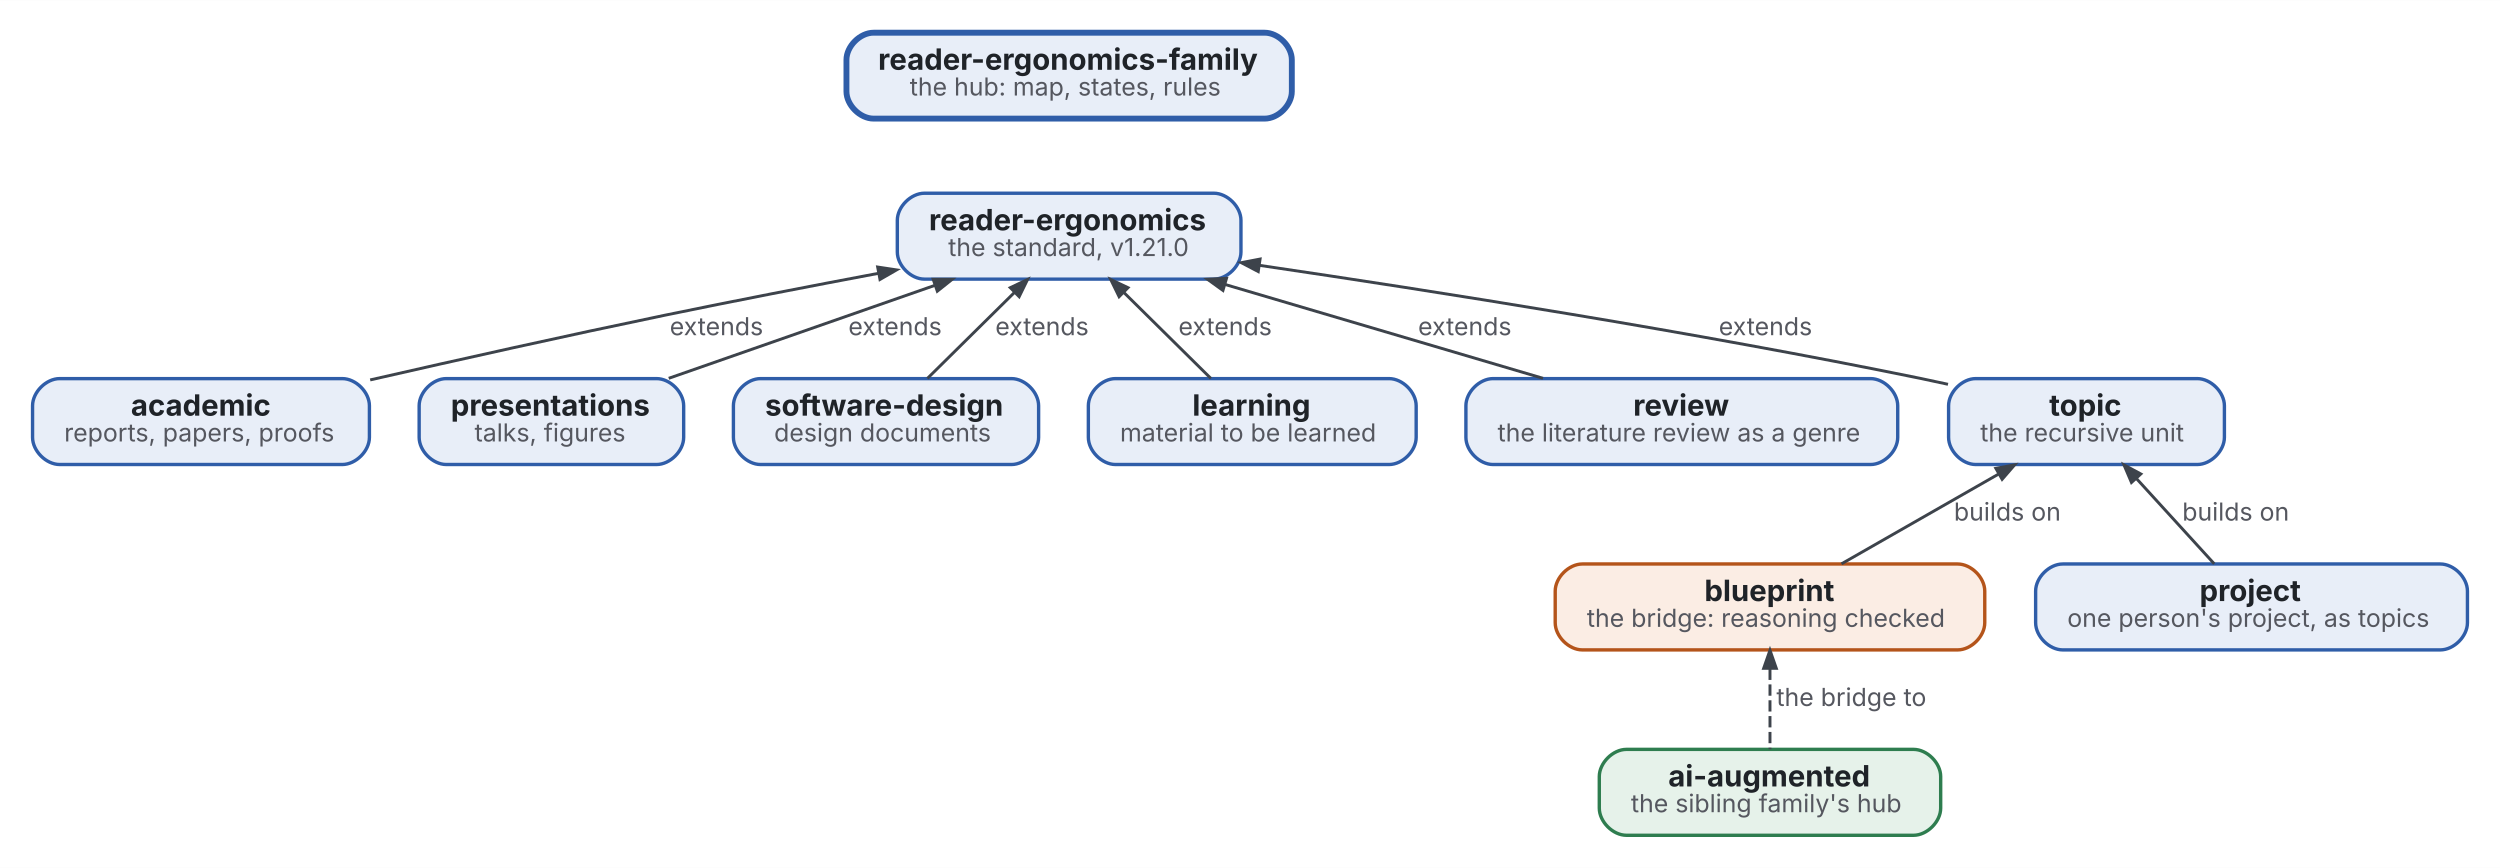
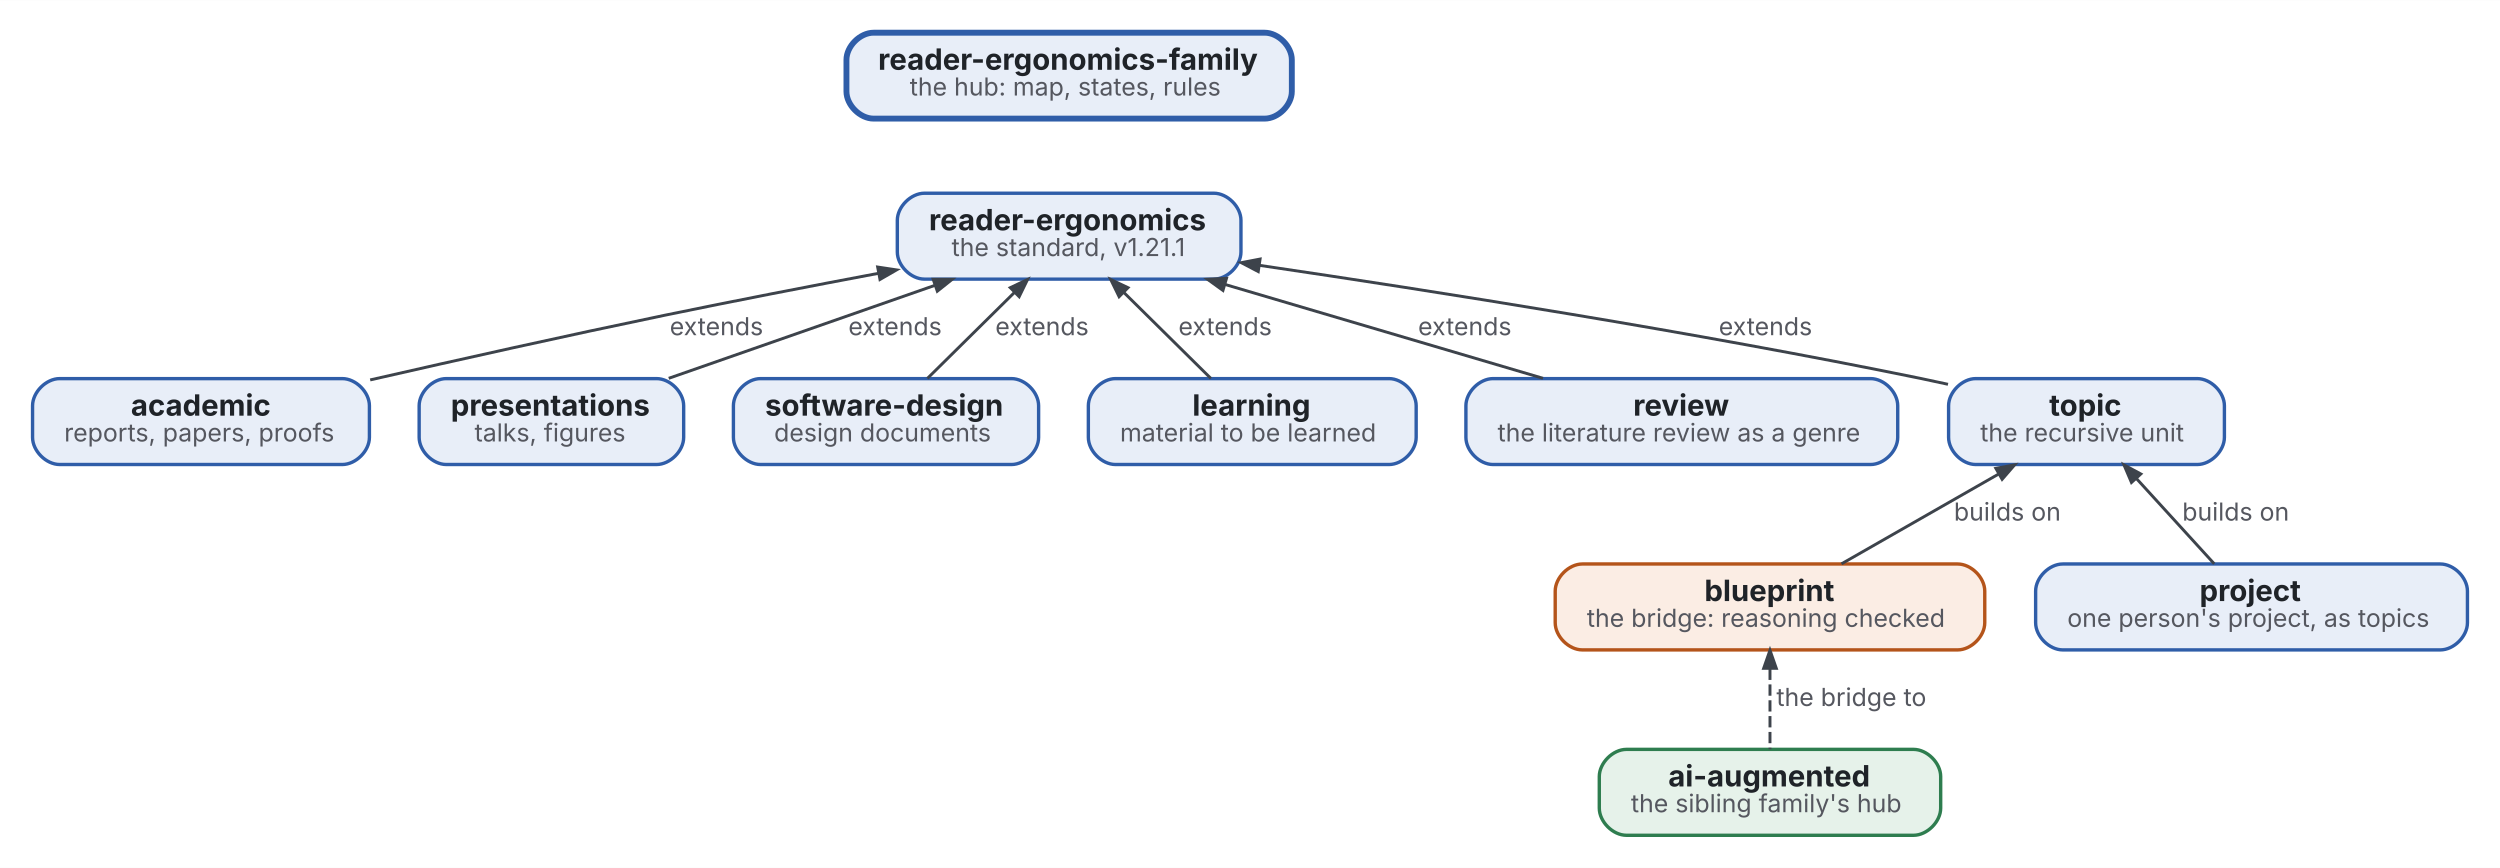
<svg xmlns="http://www.w3.org/2000/svg" width="1106pt" height="384pt" viewBox="0.00 0.00 1105.80 383.80">
  <g id="graph0" class="graph" transform="scale(1 1) rotate(0) translate(14.4 369.4)">
    <polygon fill="white" stroke="transparent" points="-14.4,14.4 -14.4,-369.4 1091.4,-369.4 1091.4,14.4 -14.4,14.4" />
    <g id="node1" class="node">
      <path fill="#e8eef8" stroke="#2f5da8" stroke-width="2.6" d="M545,-355C545,-355 372,-355 372,-355 366,-355 360,-349 360,-343 360,-343 360,-329 360,-329 360,-323 366,-317 372,-317 372,-317 545,-317 545,-317 551,-317 557,-323 557,-329 557,-329 557,-343 557,-343 557,-349 551,-355 545,-355" />
      <text text-anchor="start" x="374" y="-338.6" font-family="Inter" font-weight="bold" font-size="13.00" fill="#1f2328">reader-ergonomics-family</text>
      <text text-anchor="start" x="388" y="-327.2" font-family="Inter" font-size="11.00" fill="#55575f">the hub: map, states, rules</text>
    </g>
    <g id="node2" class="node">
      <path fill="#e8eef8" stroke="#2f5da8" stroke-width="1.5" d="M522.5,-284C522.5,-284 394.5,-284 394.5,-284 388.5,-284 382.5,-278 382.5,-272 382.5,-272 382.5,-258 382.5,-258 382.5,-252 388.5,-246 394.5,-246 394.5,-246 522.5,-246 522.5,-246 528.5,-246 534.5,-252 534.5,-258 534.5,-258 534.5,-272 534.5,-272 534.5,-278 528.5,-284 522.5,-284" />
      <text text-anchor="start" x="396.5" y="-267.6" font-family="Inter" font-weight="bold" font-size="13.00" fill="#1f2328">reader-ergonomics</text>
-       <text text-anchor="start" x="405" y="-256.2" font-family="Inter" font-size="11.00" fill="#55575f">the standard, v1.21.0</text>
+       <text text-anchor="start" x="406.5" y="-256.2" font-family="Inter" font-size="11.00" fill="#55575f">the standard, v1.21.1</text>
    </g>
    <g id="node3" class="node">
      <path fill="#e8eef8" stroke="#2f5da8" stroke-width="1.5" d="M137,-202C137,-202 12,-202 12,-202 6,-202 0,-196 0,-190 0,-190 0,-176 0,-176 0,-170 6,-164 12,-164 12,-164 137,-164 137,-164 143,-164 149,-170 149,-176 149,-176 149,-190 149,-190 149,-196 143,-202 137,-202" />
      <text text-anchor="start" x="43.5" y="-185.6" font-family="Inter" font-weight="bold" font-size="13.00" fill="#1f2328">academic</text>
      <text text-anchor="start" x="14" y="-174.2" font-family="Inter" font-size="11.00" fill="#55575f">reports, papers, proofs</text>
    </g>
    <g id="edge2" class="edge">
      <path fill="none" stroke="#3d434b" stroke-width="1.3" d="M374.25,-248.59C344.29,-242.95 310.35,-236.39 279.5,-230 236.28,-221.05 188.12,-210.28 149.34,-201.42" />
      <polygon fill="#3d434b" stroke="#3d434b" stroke-width="1.3" points="373.8,-251.35 382.18,-250.08 374.83,-245.85 373.8,-251.35" />
      <text text-anchor="middle" x="302.5" y="-221.2" font-family="Inter" font-size="11.00" fill="#55575f"> extends</text>
    </g>
    <g id="node4" class="node">
      <path fill="#e8eef8" stroke="#2f5da8" stroke-width="1.5" d="M276,-202C276,-202 183,-202 183,-202 177,-202 171,-196 171,-190 171,-190 171,-176 171,-176 171,-170 177,-164 183,-164 183,-164 276,-164 276,-164 282,-164 288,-170 288,-176 288,-176 288,-190 288,-190 288,-196 282,-202 276,-202" />
      <text text-anchor="start" x="185" y="-185.6" font-family="Inter" font-weight="bold" font-size="13.00" fill="#1f2328">presentations</text>
      <text text-anchor="start" x="195.5" y="-174.2" font-family="Inter" font-size="11.00" fill="#55575f">talks, figures</text>
    </g>
    <g id="edge3" class="edge">
      <path fill="none" stroke="#3d434b" stroke-width="1.3" d="M399.19,-243.28C362.71,-230.54 316.41,-214.36 281.39,-202.13" />
      <polygon fill="#3d434b" stroke="#3d434b" stroke-width="1.3" points="398.35,-245.95 406.82,-245.95 400.19,-240.66 398.35,-245.95" />
      <text text-anchor="middle" x="381.5" y="-221.2" font-family="Inter" font-size="11.00" fill="#55575f"> extends</text>
    </g>
    <g id="node5" class="node">
      <path fill="#e8eef8" stroke="#2f5da8" stroke-width="1.5" d="M433,-202C433,-202 322,-202 322,-202 316,-202 310,-196 310,-190 310,-190 310,-176 310,-176 310,-170 316,-164 322,-164 322,-164 433,-164 433,-164 439,-164 445,-170 445,-176 445,-176 445,-190 445,-190 445,-196 439,-202 433,-202" />
      <text text-anchor="start" x="324" y="-185.6" font-family="Inter" font-weight="bold" font-size="13.00" fill="#1f2328">software-design</text>
      <text text-anchor="start" x="328" y="-174.2" font-family="Inter" font-size="11.00" fill="#55575f">design documents</text>
    </g>
    <g id="edge4" class="edge">
      <path fill="none" stroke="#3d434b" stroke-width="1.3" d="M434.28,-240.08C421.94,-227.89 407.19,-213.32 395.81,-202.08" />
      <polygon fill="#3d434b" stroke="#3d434b" stroke-width="1.3" points="432.46,-242.22 440.12,-245.85 436.4,-238.23 432.46,-242.22" />
      <text text-anchor="middle" x="446.5" y="-221.2" font-family="Inter" font-size="11.00" fill="#55575f"> extends</text>
    </g>
    <g id="node6" class="node">
      <path fill="#e8eef8" stroke="#2f5da8" stroke-width="1.5" d="M600,-202C600,-202 479,-202 479,-202 473,-202 467,-196 467,-190 467,-190 467,-176 467,-176 467,-170 473,-164 479,-164 479,-164 600,-164 600,-164 606,-164 612,-170 612,-176 612,-176 612,-190 612,-190 612,-196 606,-202 600,-202" />
      <text text-anchor="start" x="513" y="-185.6" font-family="Inter" font-weight="bold" font-size="13.00" fill="#1f2328">learning</text>
      <text text-anchor="start" x="481" y="-174.2" font-family="Inter" font-size="11.00" fill="#55575f">material to be learned</text>
    </g>
    <g id="edge5" class="edge">
      <path fill="none" stroke="#3d434b" stroke-width="1.3" d="M482.72,-240.08C495.06,-227.89 509.81,-213.32 521.19,-202.08" />
      <polygon fill="#3d434b" stroke="#3d434b" stroke-width="1.3" points="480.6,-238.23 476.88,-245.85 484.54,-242.22 480.6,-238.23" />
      <text text-anchor="middle" x="527.5" y="-221.2" font-family="Inter" font-size="11.00" fill="#55575f"> extends</text>
    </g>
    <g id="node7" class="node">
      <path fill="#e8eef8" stroke="#2f5da8" stroke-width="1.5" d="M813,-202C813,-202 646,-202 646,-202 640,-202 634,-196 634,-190 634,-190 634,-176 634,-176 634,-170 640,-164 646,-164 646,-164 813,-164 813,-164 819,-164 825,-170 825,-176 825,-176 825,-190 825,-190 825,-196 819,-202 813,-202" />
      <text text-anchor="start" x="708" y="-185.6" font-family="Inter" font-weight="bold" font-size="13.00" fill="#1f2328">review</text>
      <text text-anchor="start" x="648" y="-174.2" font-family="Inter" font-size="11.00" fill="#55575f">the literature review as a genre</text>
    </g>
    <g id="edge7" class="edge">
      <path fill="none" stroke="#3d434b" stroke-width="1.3" d="M527.33,-243.68C570.71,-230.88 626.22,-214.49 668.1,-202.13" />
      <polygon fill="#3d434b" stroke="#3d434b" stroke-width="1.3" points="526.54,-241 519.66,-245.95 528.12,-246.37 526.54,-241" />
      <text text-anchor="middle" x="633.5" y="-221.2" font-family="Inter" font-size="11.00" fill="#55575f"> extends</text>
    </g>
    <g id="node8" class="node">
      <path fill="#e8eef8" stroke="#2f5da8" stroke-width="1.5" d="M957.5,-202C957.5,-202 859.5,-202 859.5,-202 853.5,-202 847.5,-196 847.5,-190 847.5,-190 847.5,-176 847.5,-176 847.5,-170 853.5,-164 859.5,-164 859.5,-164 957.5,-164 957.5,-164 963.5,-164 969.5,-170 969.5,-176 969.5,-176 969.5,-190 969.5,-190 969.5,-196 963.5,-202 957.5,-202" />
      <text text-anchor="start" x="892" y="-185.6" font-family="Inter" font-weight="bold" font-size="13.00" fill="#1f2328">topic</text>
      <text text-anchor="start" x="861.5" y="-174.2" font-family="Inter" font-size="11.00" fill="#55575f">the recursive unit</text>
    </g>
    <g id="edge6" class="edge">
      <path fill="none" stroke="#3d434b" stroke-width="1.3" d="M542.86,-252.07C619.5,-240.77 735.51,-222.52 835.5,-202 839.34,-201.21 843.28,-200.36 847.24,-199.48" />
      <polygon fill="#3d434b" stroke="#3d434b" stroke-width="1.3" points="542.15,-249.34 534.64,-253.28 542.96,-254.88 542.15,-249.34" />
      <text text-anchor="middle" x="766.5" y="-221.2" font-family="Inter" font-size="11.00" fill="#55575f"> extends</text>
    </g>
    <g id="node9" class="node">
      <path fill="#fbede4" stroke="#b4541a" stroke-width="1.5" d="M851.5,-120C851.5,-120 685.5,-120 685.5,-120 679.5,-120 673.5,-114 673.5,-108 673.5,-108 673.5,-94 673.5,-94 673.5,-88 679.5,-82 685.5,-82 685.5,-82 851.5,-82 851.5,-82 857.5,-82 863.5,-88 863.5,-94 863.5,-94 863.5,-108 863.5,-108 863.5,-114 857.5,-120 851.5,-120" />
      <text text-anchor="start" x="739.5" y="-103.6" font-family="Inter" font-weight="bold" font-size="13.00" fill="#1f2328">blueprint</text>
      <text text-anchor="start" x="687.5" y="-92.2" font-family="Inter" font-size="11.00" fill="#55575f">the bridge: reasoning checked</text>
    </g>
    <g id="edge8" class="edge">
      <path fill="none" stroke="#3d434b" stroke-width="1.3" d="M869.52,-159.73C847.65,-147.23 820.7,-131.83 800.14,-120.08" />
      <polygon fill="#3d434b" stroke="#3d434b" stroke-width="1.3" points="868.4,-162.31 876.73,-163.85 871.18,-157.45 868.4,-162.31" />
      <text text-anchor="middle" x="873.5" y="-139.2" font-family="Inter" font-size="11.00" fill="#55575f"> builds on</text>
    </g>
    <g id="node10" class="node">
      <path fill="#e8eef8" stroke="#2f5da8" stroke-width="1.5" d="M1065,-120C1065,-120 898,-120 898,-120 892,-120 886,-114 886,-108 886,-108 886,-94 886,-94 886,-88 892,-82 898,-82 898,-82 1065,-82 1065,-82 1071,-82 1077,-88 1077,-94 1077,-94 1077,-108 1077,-108 1077,-114 1071,-120 1065,-120" />
      <text text-anchor="start" x="958.5" y="-103.6" font-family="Inter" font-weight="bold" font-size="13.00" fill="#1f2328">project</text>
      <text text-anchor="start" x="900" y="-92.2" font-family="Inter" font-size="11.00" fill="#55575f">one person's project, as topics</text>
    </g>
    <g id="edge9" class="edge">
      <path fill="none" stroke="#3d434b" stroke-width="1.3" d="M930.63,-157.75C941.69,-145.63 954.84,-131.22 965,-120.08" />
      <polygon fill="#3d434b" stroke="#3d434b" stroke-width="1.3" points="928.39,-156.05 925.06,-163.85 932.53,-159.82 928.39,-156.05" />
      <text text-anchor="middle" x="974.5" y="-139.2" font-family="Inter" font-size="11.00" fill="#55575f"> builds on</text>
    </g>
    <g id="node11" class="node">
      <path fill="#e6f2ea" stroke="#2e7d4f" stroke-width="1.5" d="M832,-38C832,-38 705,-38 705,-38 699,-38 693,-32 693,-26 693,-26 693,-12 693,-12 693,-6 699,0 705,0 705,0 832,0 832,0 838,0 844,-6 844,-12 844,-12 844,-26 844,-26 844,-32 838,-38 832,-38" />
      <text text-anchor="start" x="723.5" y="-21.6" font-family="Inter" font-weight="bold" font-size="13.00" fill="#1f2328">ai-augmented</text>
      <text text-anchor="start" x="707" y="-10.2" font-family="Inter" font-size="11.00" fill="#55575f">the sibling family's hub</text>
    </g>
    <g id="edge10" class="edge">
      <path fill="none" stroke="#3d434b" stroke-width="1.3" stroke-dasharray="5,2" d="M768.5,-73.73C768.5,-62.05 768.5,-48.6 768.5,-38.08" />
      <polygon fill="#3d434b" stroke="#3d434b" stroke-width="1.3" points="765.7,-73.85 768.5,-81.85 771.3,-73.85 765.7,-73.85" />
      <text text-anchor="middle" x="804.5" y="-57.2" font-family="Inter" font-size="11.00" fill="#55575f"> the bridge to</text>
    </g>
  </g>
</svg>
